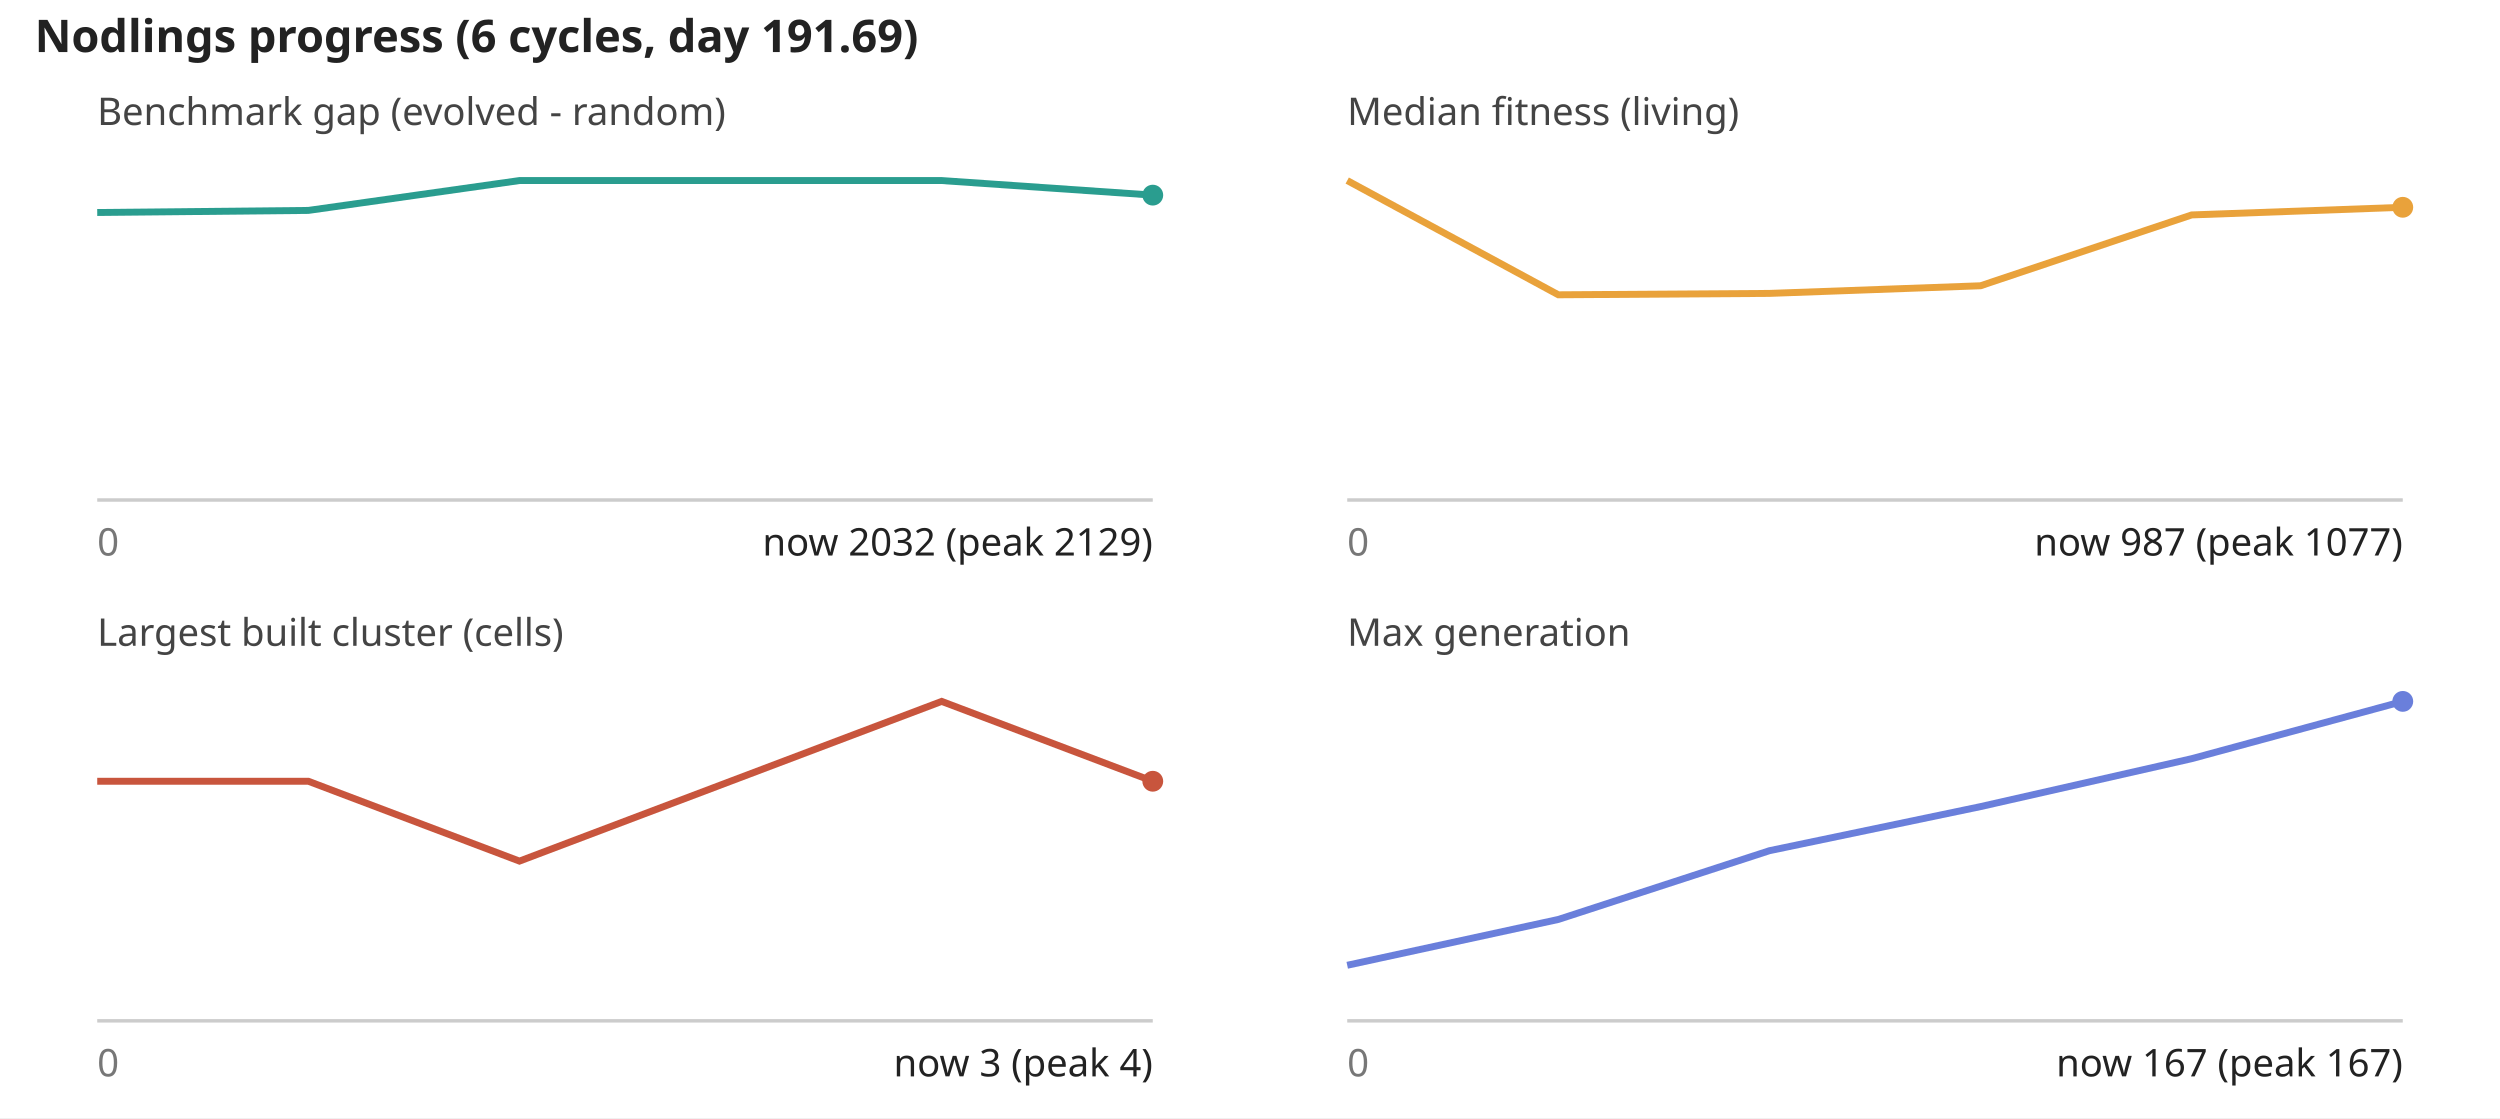
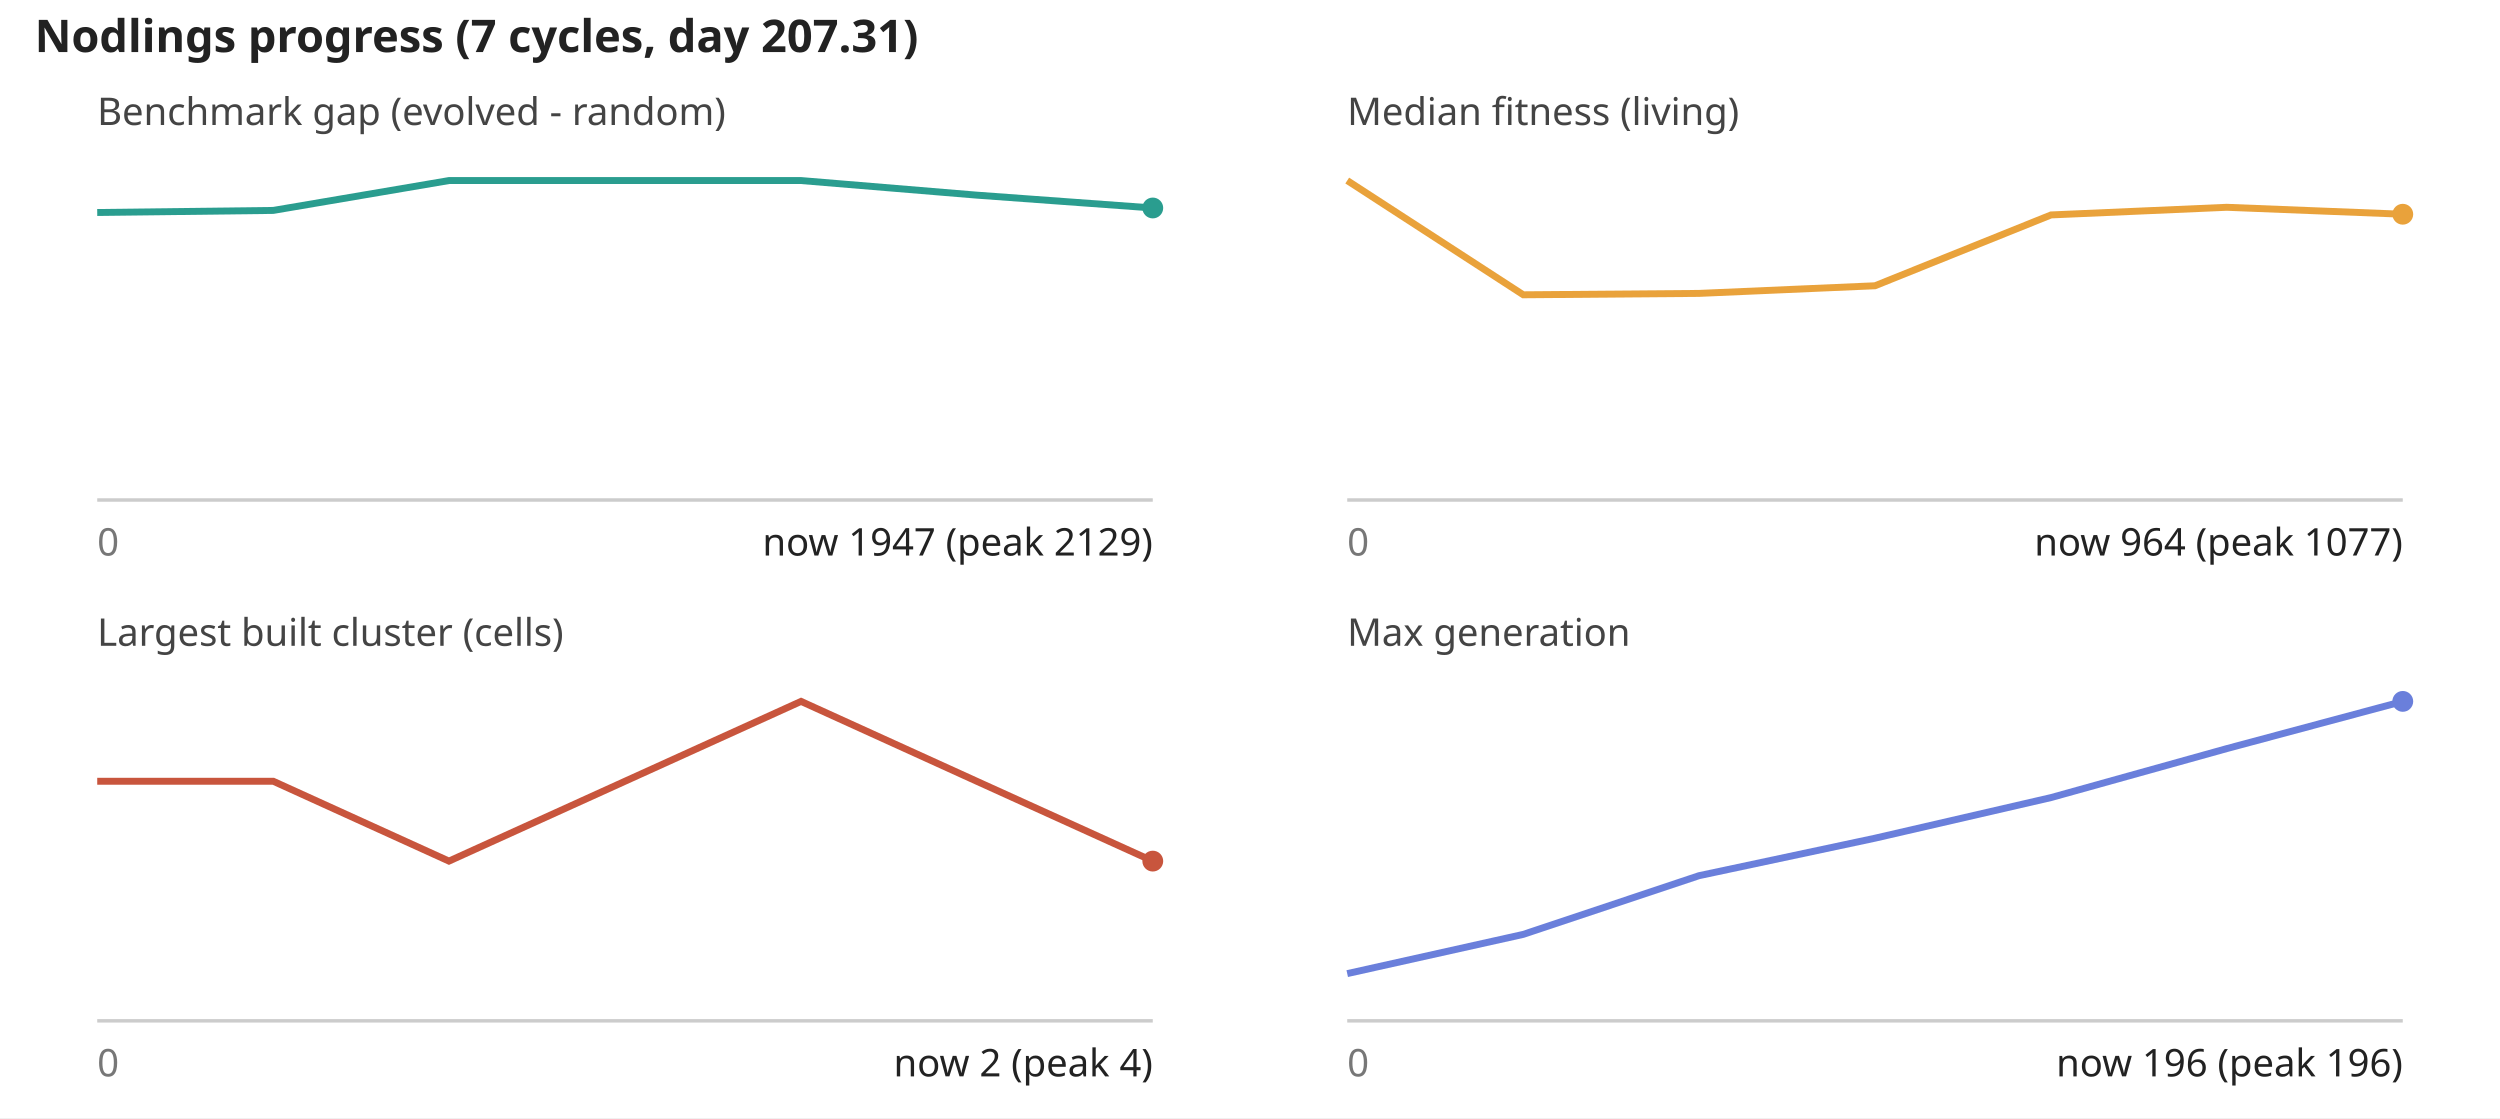
<svg xmlns="http://www.w3.org/2000/svg" viewBox="0 0 720 322" font-family="sans-serif" font-size="11">
  <rect width="100%" height="100%" fill="#fff" />
-   <text x="10" y="15" font-size="13" font-weight="bold" fill="#222">Nodlings progress (6 cycles, day 191.69)</text>
+   <text x="10" y="15" font-size="13" font-weight="bold" fill="#222">Nodlings progress (7 cycles, day 207.31)</text>
  <text x="28" y="36" fill="#444">Benchmark gap (evolved - random)</text>
  <line x1="28" y1="144" x2="332" y2="144" stroke="#ccc" />
-   <polyline fill="none" stroke="#2a9d8f" stroke-width="2" points="28.0,61.2 88.8,60.6 149.6,52.0 210.4,52.0 271.2,52.0 332.0,56.2" />
-   <circle cx="332.0" cy="56.2" r="3" fill="#2a9d8f" />
+   <polyline fill="none" stroke="#2a9d8f" stroke-width="2" points="28.0,61.2 78.7,60.6 129.3,52.0 180.0,52.0 230.7,52.0 281.3,56.2 332.0,59.9" />
+   <circle cx="332.0" cy="59.9" r="3" fill="#2a9d8f" />
  <text x="28" y="160" fill="#777">0</text>
-   <text x="332" y="160" text-anchor="end" fill="#222">now 2032 (peak 2129)</text>
+   <text x="332" y="160" text-anchor="end" fill="#222">now 1947 (peak 2129)</text>
  <text x="388" y="36" fill="#444">Median fitness (living)</text>
  <line x1="388" y1="144" x2="692" y2="144" stroke="#ccc" />
-   <polyline fill="none" stroke="#e9a23b" stroke-width="2" points="388.0,52.0 448.8,84.9 509.6,84.5 570.4,82.3 631.2,61.9 692.0,59.7" />
-   <circle cx="692.0" cy="59.7" r="3" fill="#e9a23b" />
+   <polyline fill="none" stroke="#e9a23b" stroke-width="2" points="388.0,52.0 438.7,84.9 489.3,84.5 540.0,82.3 590.7,61.9 641.3,59.7 692.0,61.7" />
+   <circle cx="692.0" cy="61.7" r="3" fill="#e9a23b" />
  <text x="388" y="160" fill="#777">0</text>
-   <text x="692" y="160" text-anchor="end" fill="#222">now 987 (peak 1077)</text>
+   <text x="692" y="160" text-anchor="end" fill="#222">now 964 (peak 1077)</text>
  <text x="28" y="186" fill="#444">Largest built cluster (cells)</text>
  <line x1="28" y1="294" x2="332" y2="294" stroke="#ccc" />
-   <polyline fill="none" stroke="#c8553d" stroke-width="2" points="28.0,225.0 88.8,225.0 149.6,248.0 210.4,225.0 271.2,202.0 332.0,225.0" />
-   <circle cx="332.0" cy="225.0" r="3" fill="#c8553d" />
+   <polyline fill="none" stroke="#c8553d" stroke-width="2" points="28.0,225.0 78.7,225.0 129.3,248.0 180.0,225.0 230.7,202.0 281.3,225.0 332.0,248.0" />
+   <circle cx="332.0" cy="248.0" r="3" fill="#c8553d" />
  <text x="28" y="310" fill="#777">0</text>
-   <text x="332" y="310" text-anchor="end" fill="#222">now 3 (peak 4)</text>
+   <text x="332" y="310" text-anchor="end" fill="#222">now 2 (peak 4)</text>
  <text x="388" y="186" fill="#444">Max generation</text>
  <line x1="388" y1="294" x2="692" y2="294" stroke="#ccc" />
-   <polyline fill="none" stroke="#6a7fdb" stroke-width="2" points="388.0,278.0 448.8,264.8 509.6,245.0 570.4,232.3 631.2,218.5 692.0,202.0" />
+   <polyline fill="none" stroke="#6a7fdb" stroke-width="2" points="388.0,280.4 438.7,269.1 489.3,252.2 540.0,241.4 590.7,229.7 641.3,215.6 692.0,202.0" />
  <circle cx="692.0" cy="202.0" r="3" fill="#6a7fdb" />
  <text x="388" y="310" fill="#777">0</text>
-   <text x="692" y="310" text-anchor="end" fill="#222">now 167 (peak 167)</text>
+   <text x="692" y="310" text-anchor="end" fill="#222">now 196 (peak 196)</text>
</svg>
